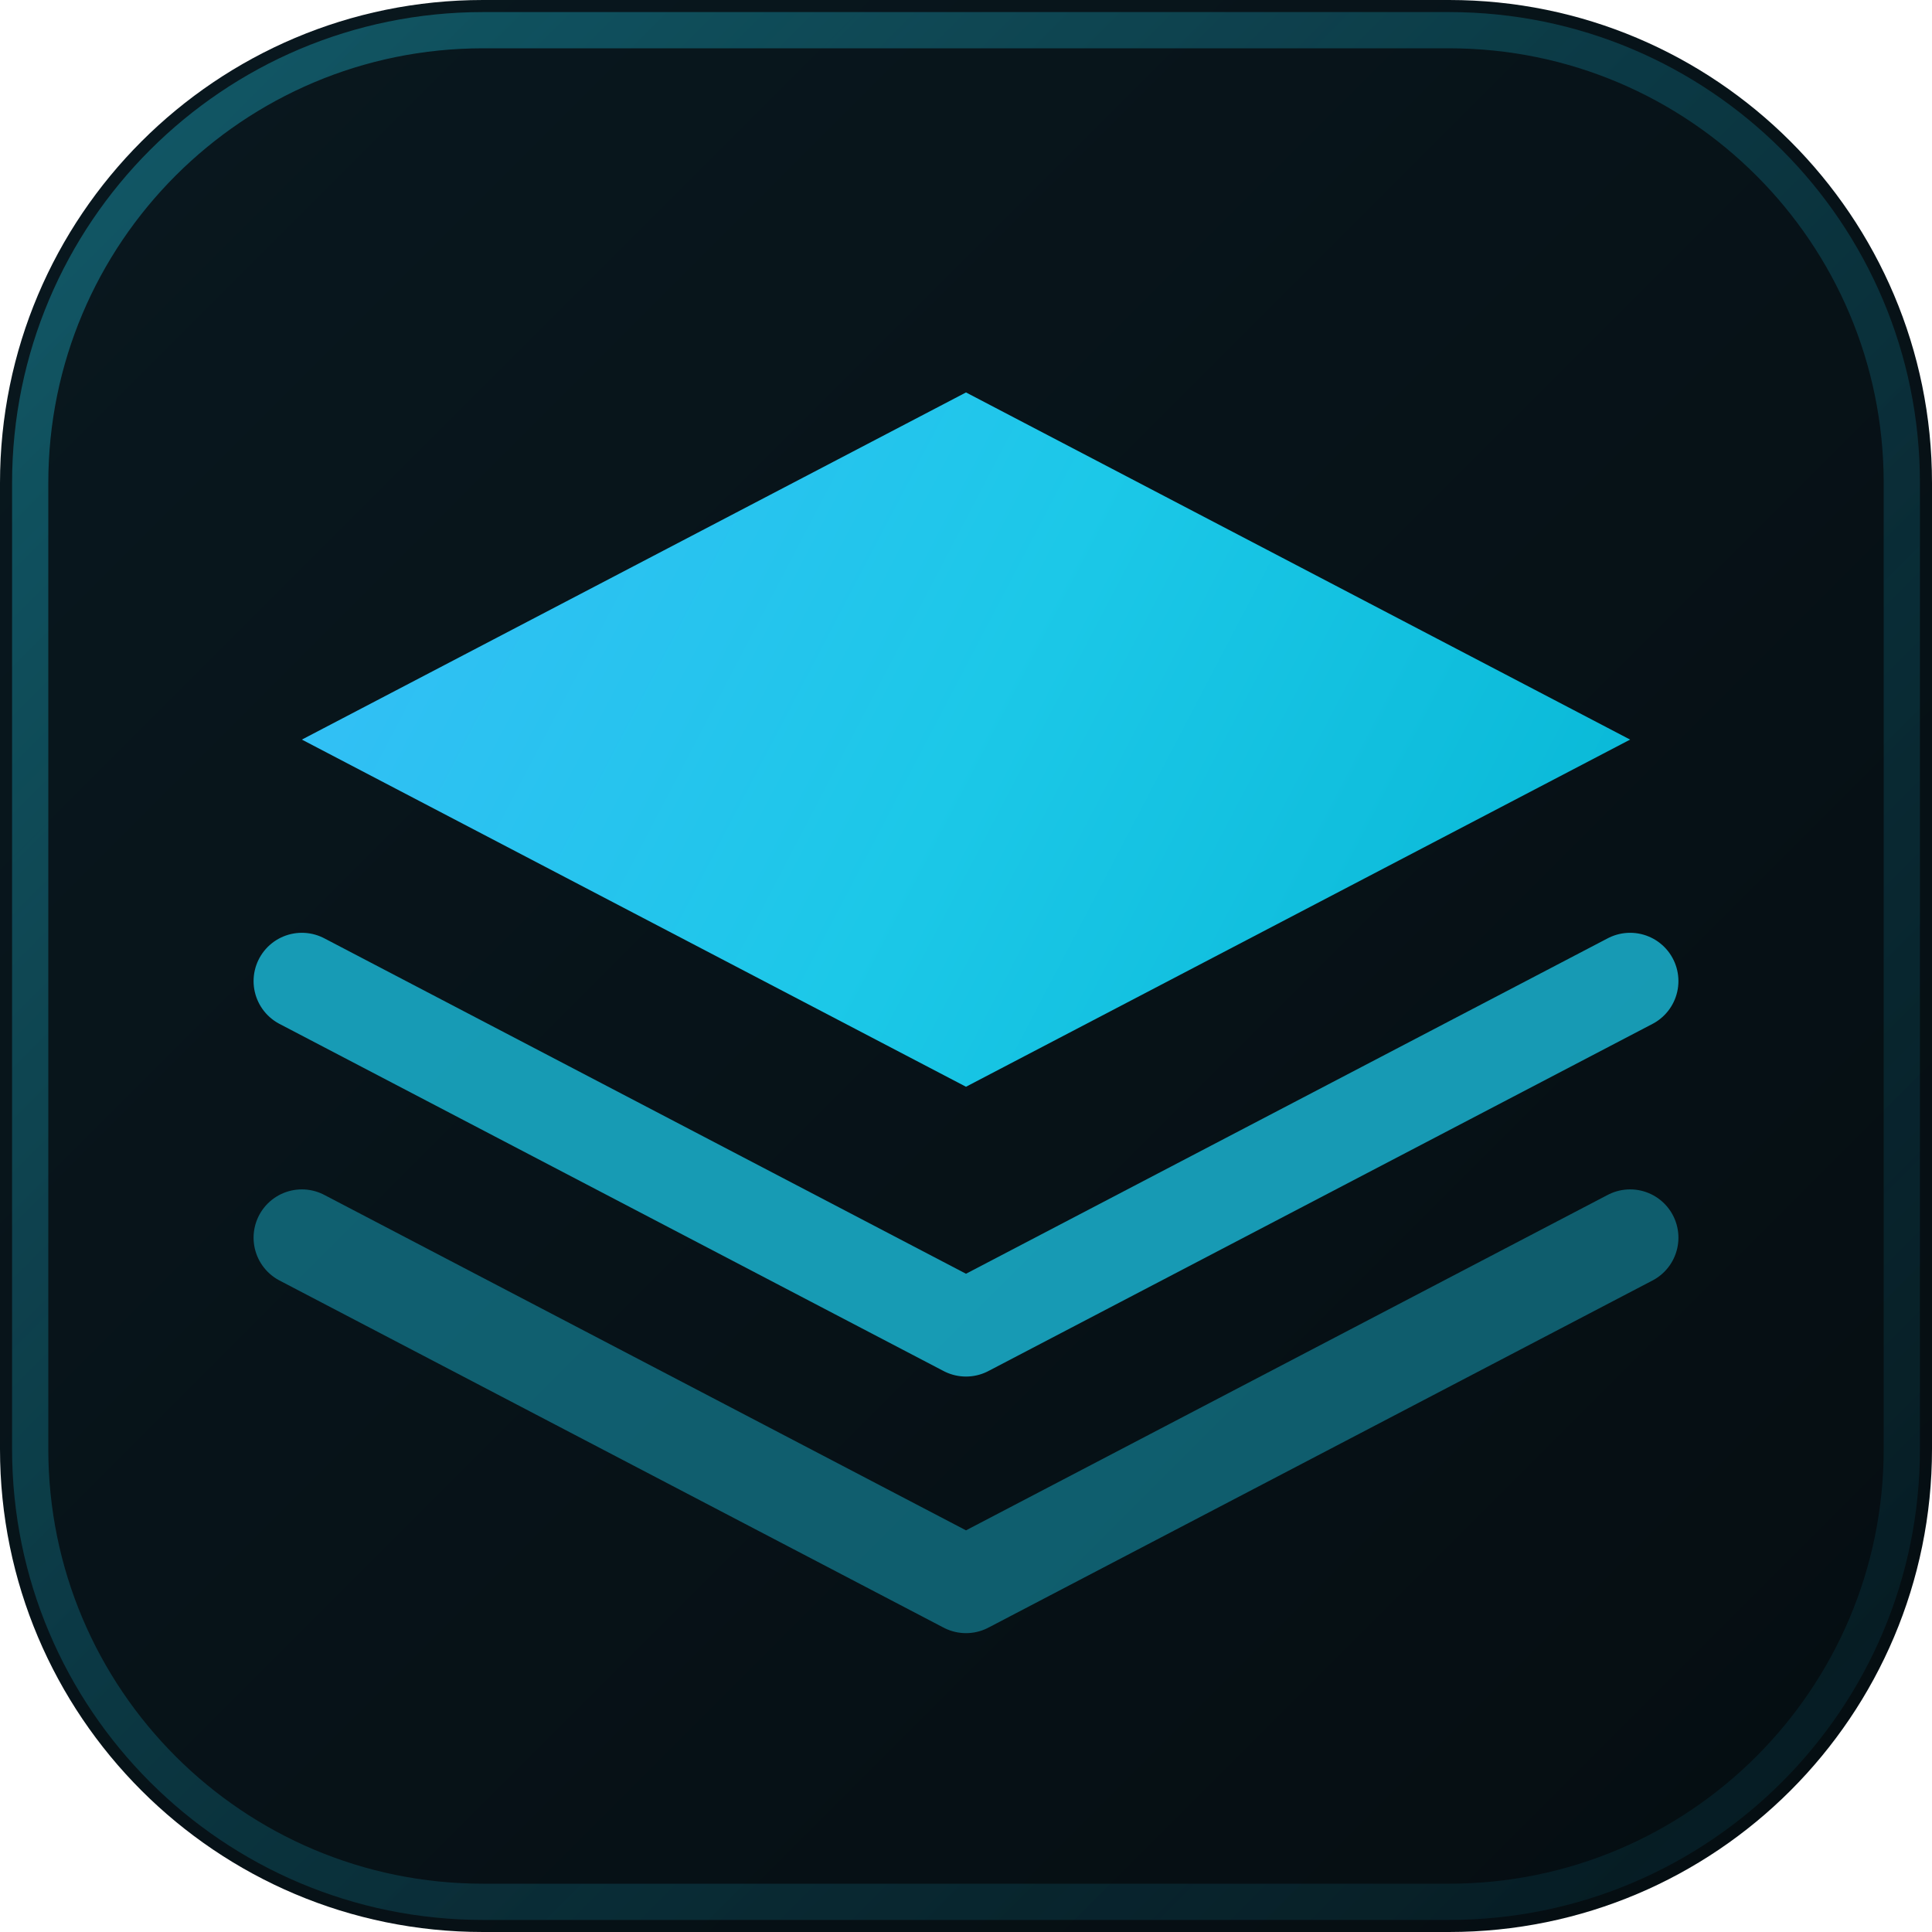
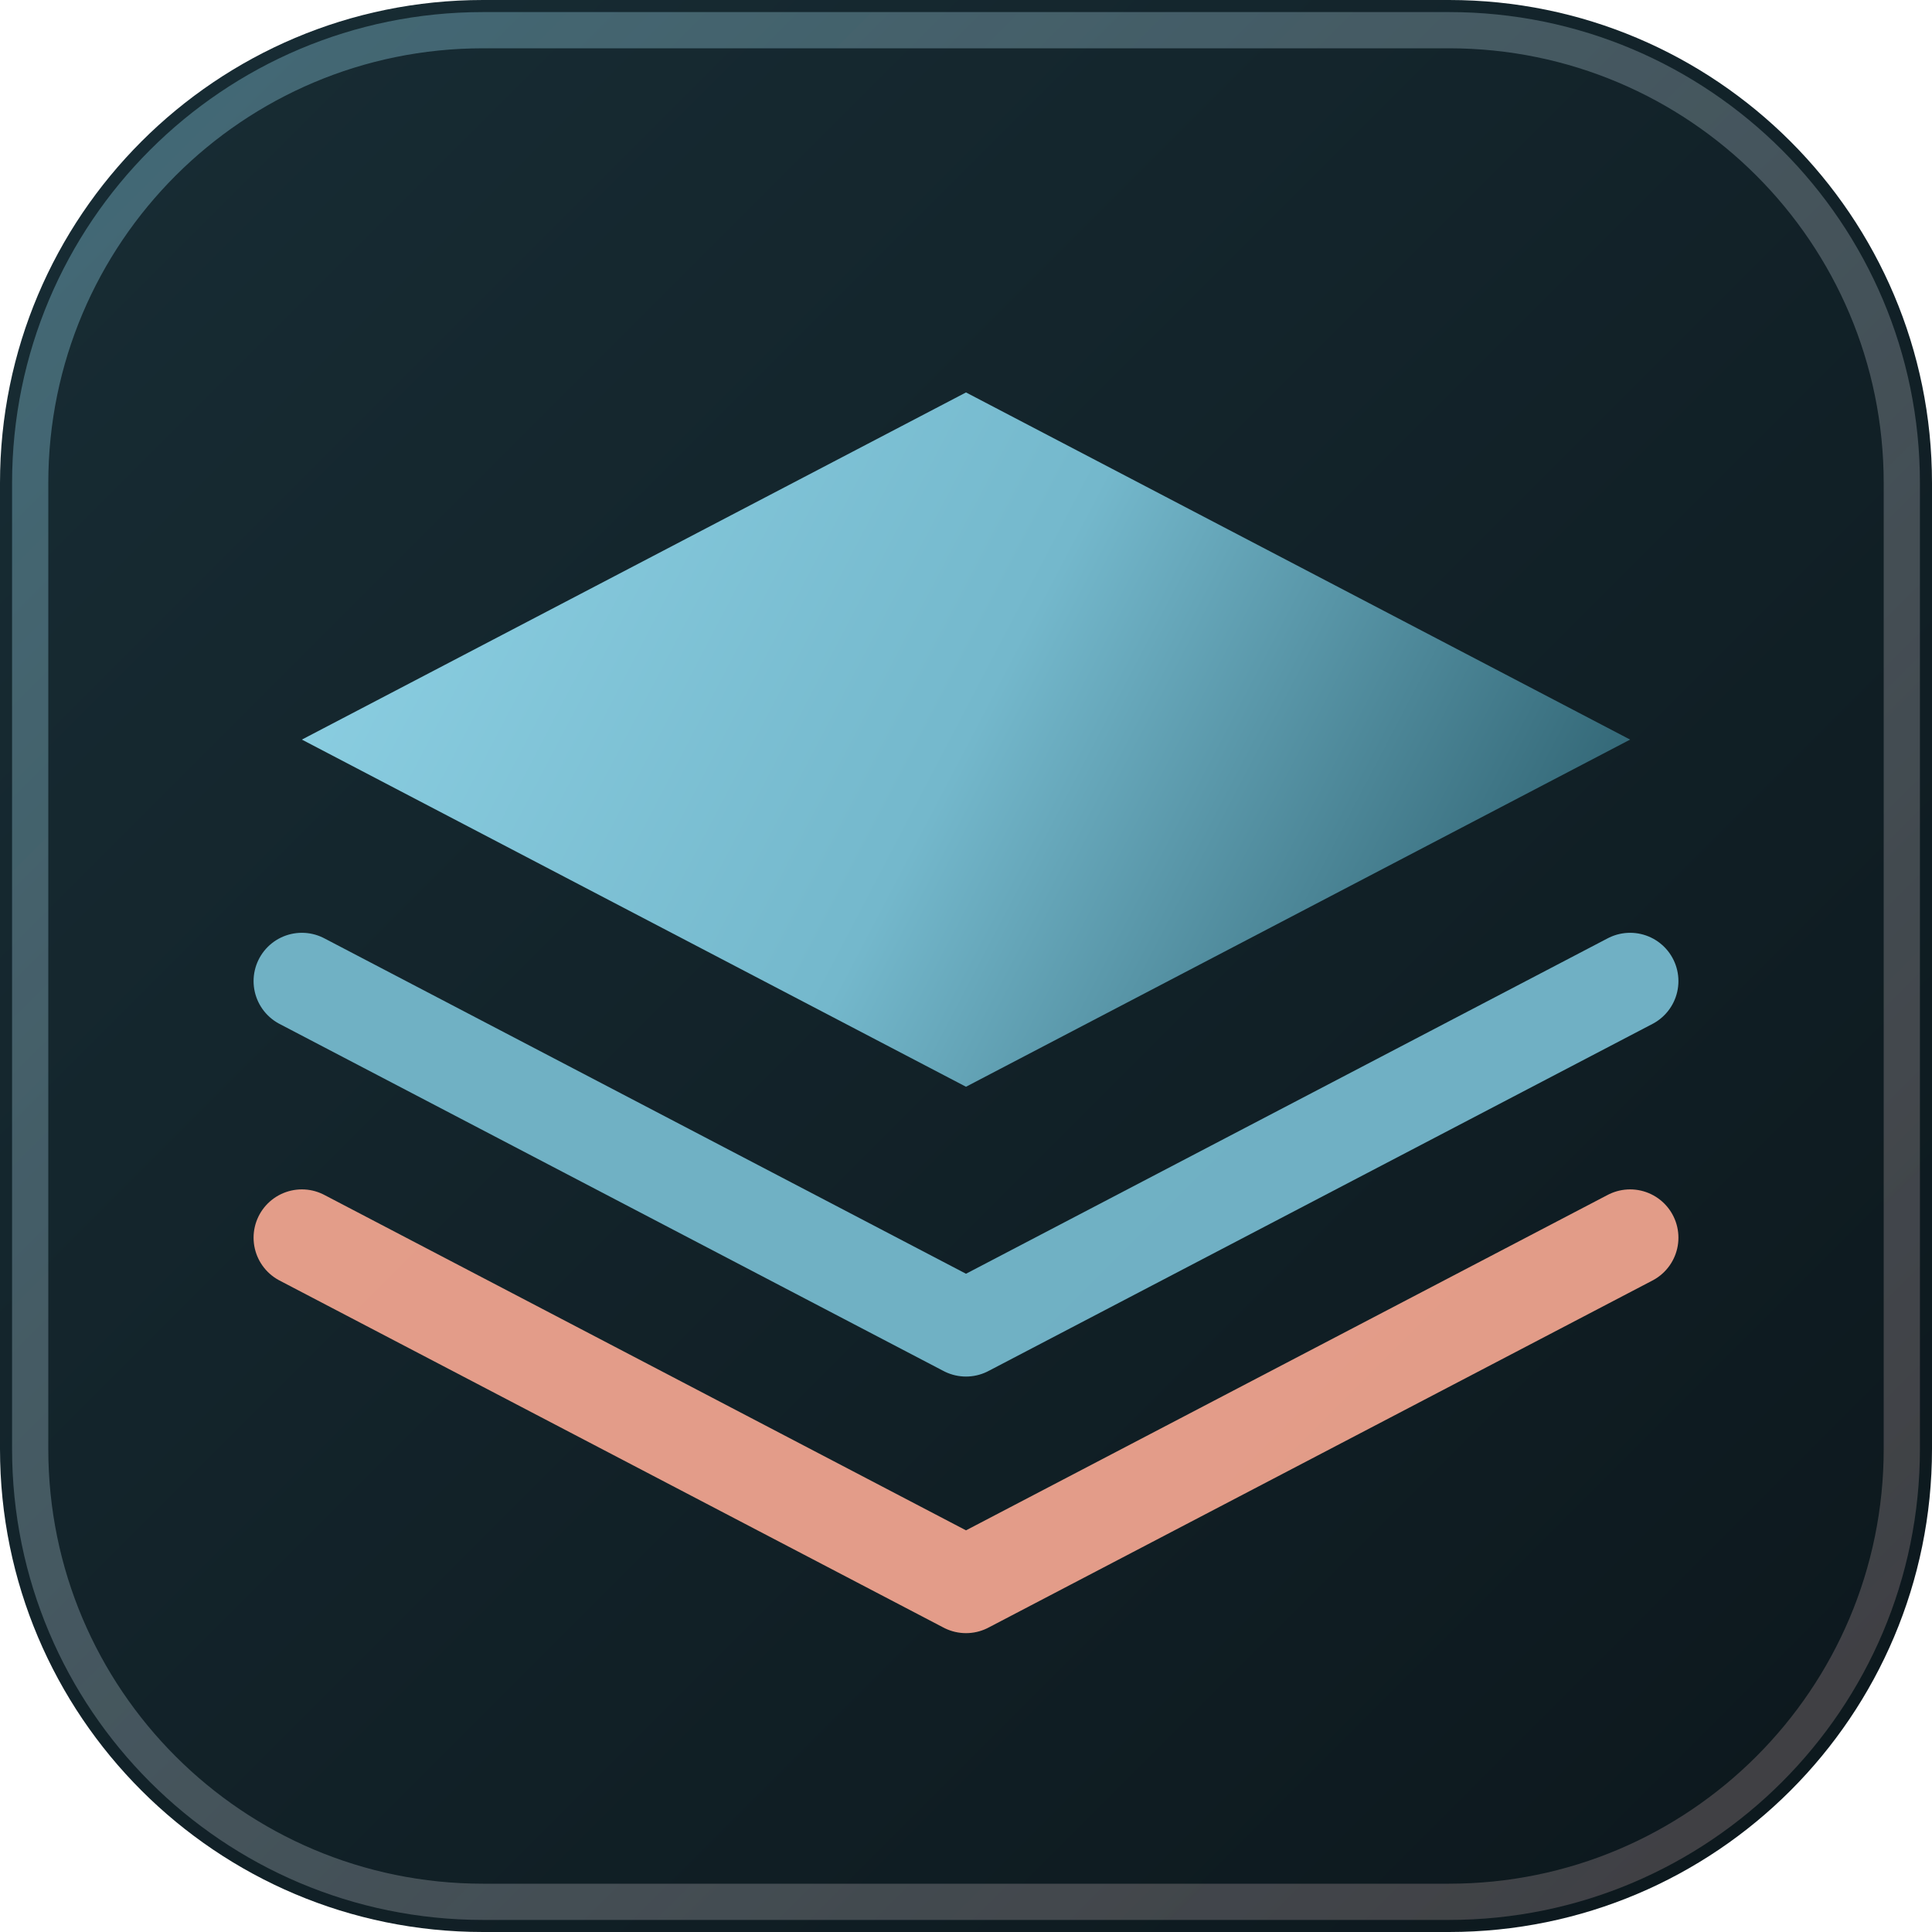
- <svg xmlns="http://www.w3.org/2000/svg" viewBox="0 0 64 64" role="img" aria-labelledby="title">
+ <svg xmlns="http://www.w3.org/2000/svg" viewBox="0 0 64 64" role="img" aria-label="CloudDeck">
  <defs>
    <linearGradient id="cd-bg" x1="0%" y1="0%" x2="100%" y2="100%">
-       <stop offset="0%" stop-color="#09181f" />
-       <stop offset="100%" stop-color="#050d11" />
+       <stop offset="0%" stop-color="#182D35" />
+       <stop offset="100%" stop-color="#0C171C" />
    </linearGradient>
    <linearGradient id="cd-border" x1="0%" y1="0%" x2="100%" y2="100%">
-       <stop offset="0%" stop-color="#22d3ee" stop-opacity="0.36" />
-       <stop offset="100%" stop-color="#0e7490" stop-opacity="0.12" />
+       <stop offset="0%" stop-color="#74B8CC" stop-opacity="0.45" />
+       <stop offset="100%" stop-color="#D2ADAC" stop-opacity="0.25" />
    </linearGradient>
    <linearGradient id="cd-deck" x1="10" y1="13" x2="54" y2="36" gradientUnits="userSpaceOnUse">
-       <stop offset="0%" stop-color="#38bdf8" />
-       <stop offset="50%" stop-color="#1cc8e8" />
-       <stop offset="100%" stop-color="#06b6d4" />
+       <stop offset="0%" stop-color="#8FD2E5" />
+       <stop offset="50%" stop-color="#74B8CC" />
+       <stop offset="100%" stop-color="#235361" />
    </linearGradient>
  </defs>
  <rect width="64" height="64" rx="16" fill="url(#cd-bg)" />
  <rect x="1" y="1" width="62" height="62" rx="15" fill="none" stroke="url(#cd-border)" stroke-width="1.2" />
  <path d="M32 13 54 24.5 32 36 10 24.5 32 13Z" fill="url(#cd-deck)" />
-   <path d="M10 32.5 32 44 54 32.5" fill="none" stroke="#1cc8e8" stroke-width="3.2" stroke-linecap="round" stroke-linejoin="round" opacity="0.75" />
-   <path d="M10 41 32 52.5 54 41" fill="none" stroke="#1cc8e8" stroke-width="3.2" stroke-linecap="round" stroke-linejoin="round" opacity="0.42" />
+   <path d="M10 32.5 32 44 54 32.5" fill="none" stroke="#74B8CC" stroke-width="3.2" stroke-linecap="round" stroke-linejoin="round" opacity="0.95" />
+   <path d="M10 41 32 52.5 54 41" fill="none" stroke="#FAAA93" stroke-width="3.2" stroke-linecap="round" stroke-linejoin="round" opacity="0.9" />
</svg>
